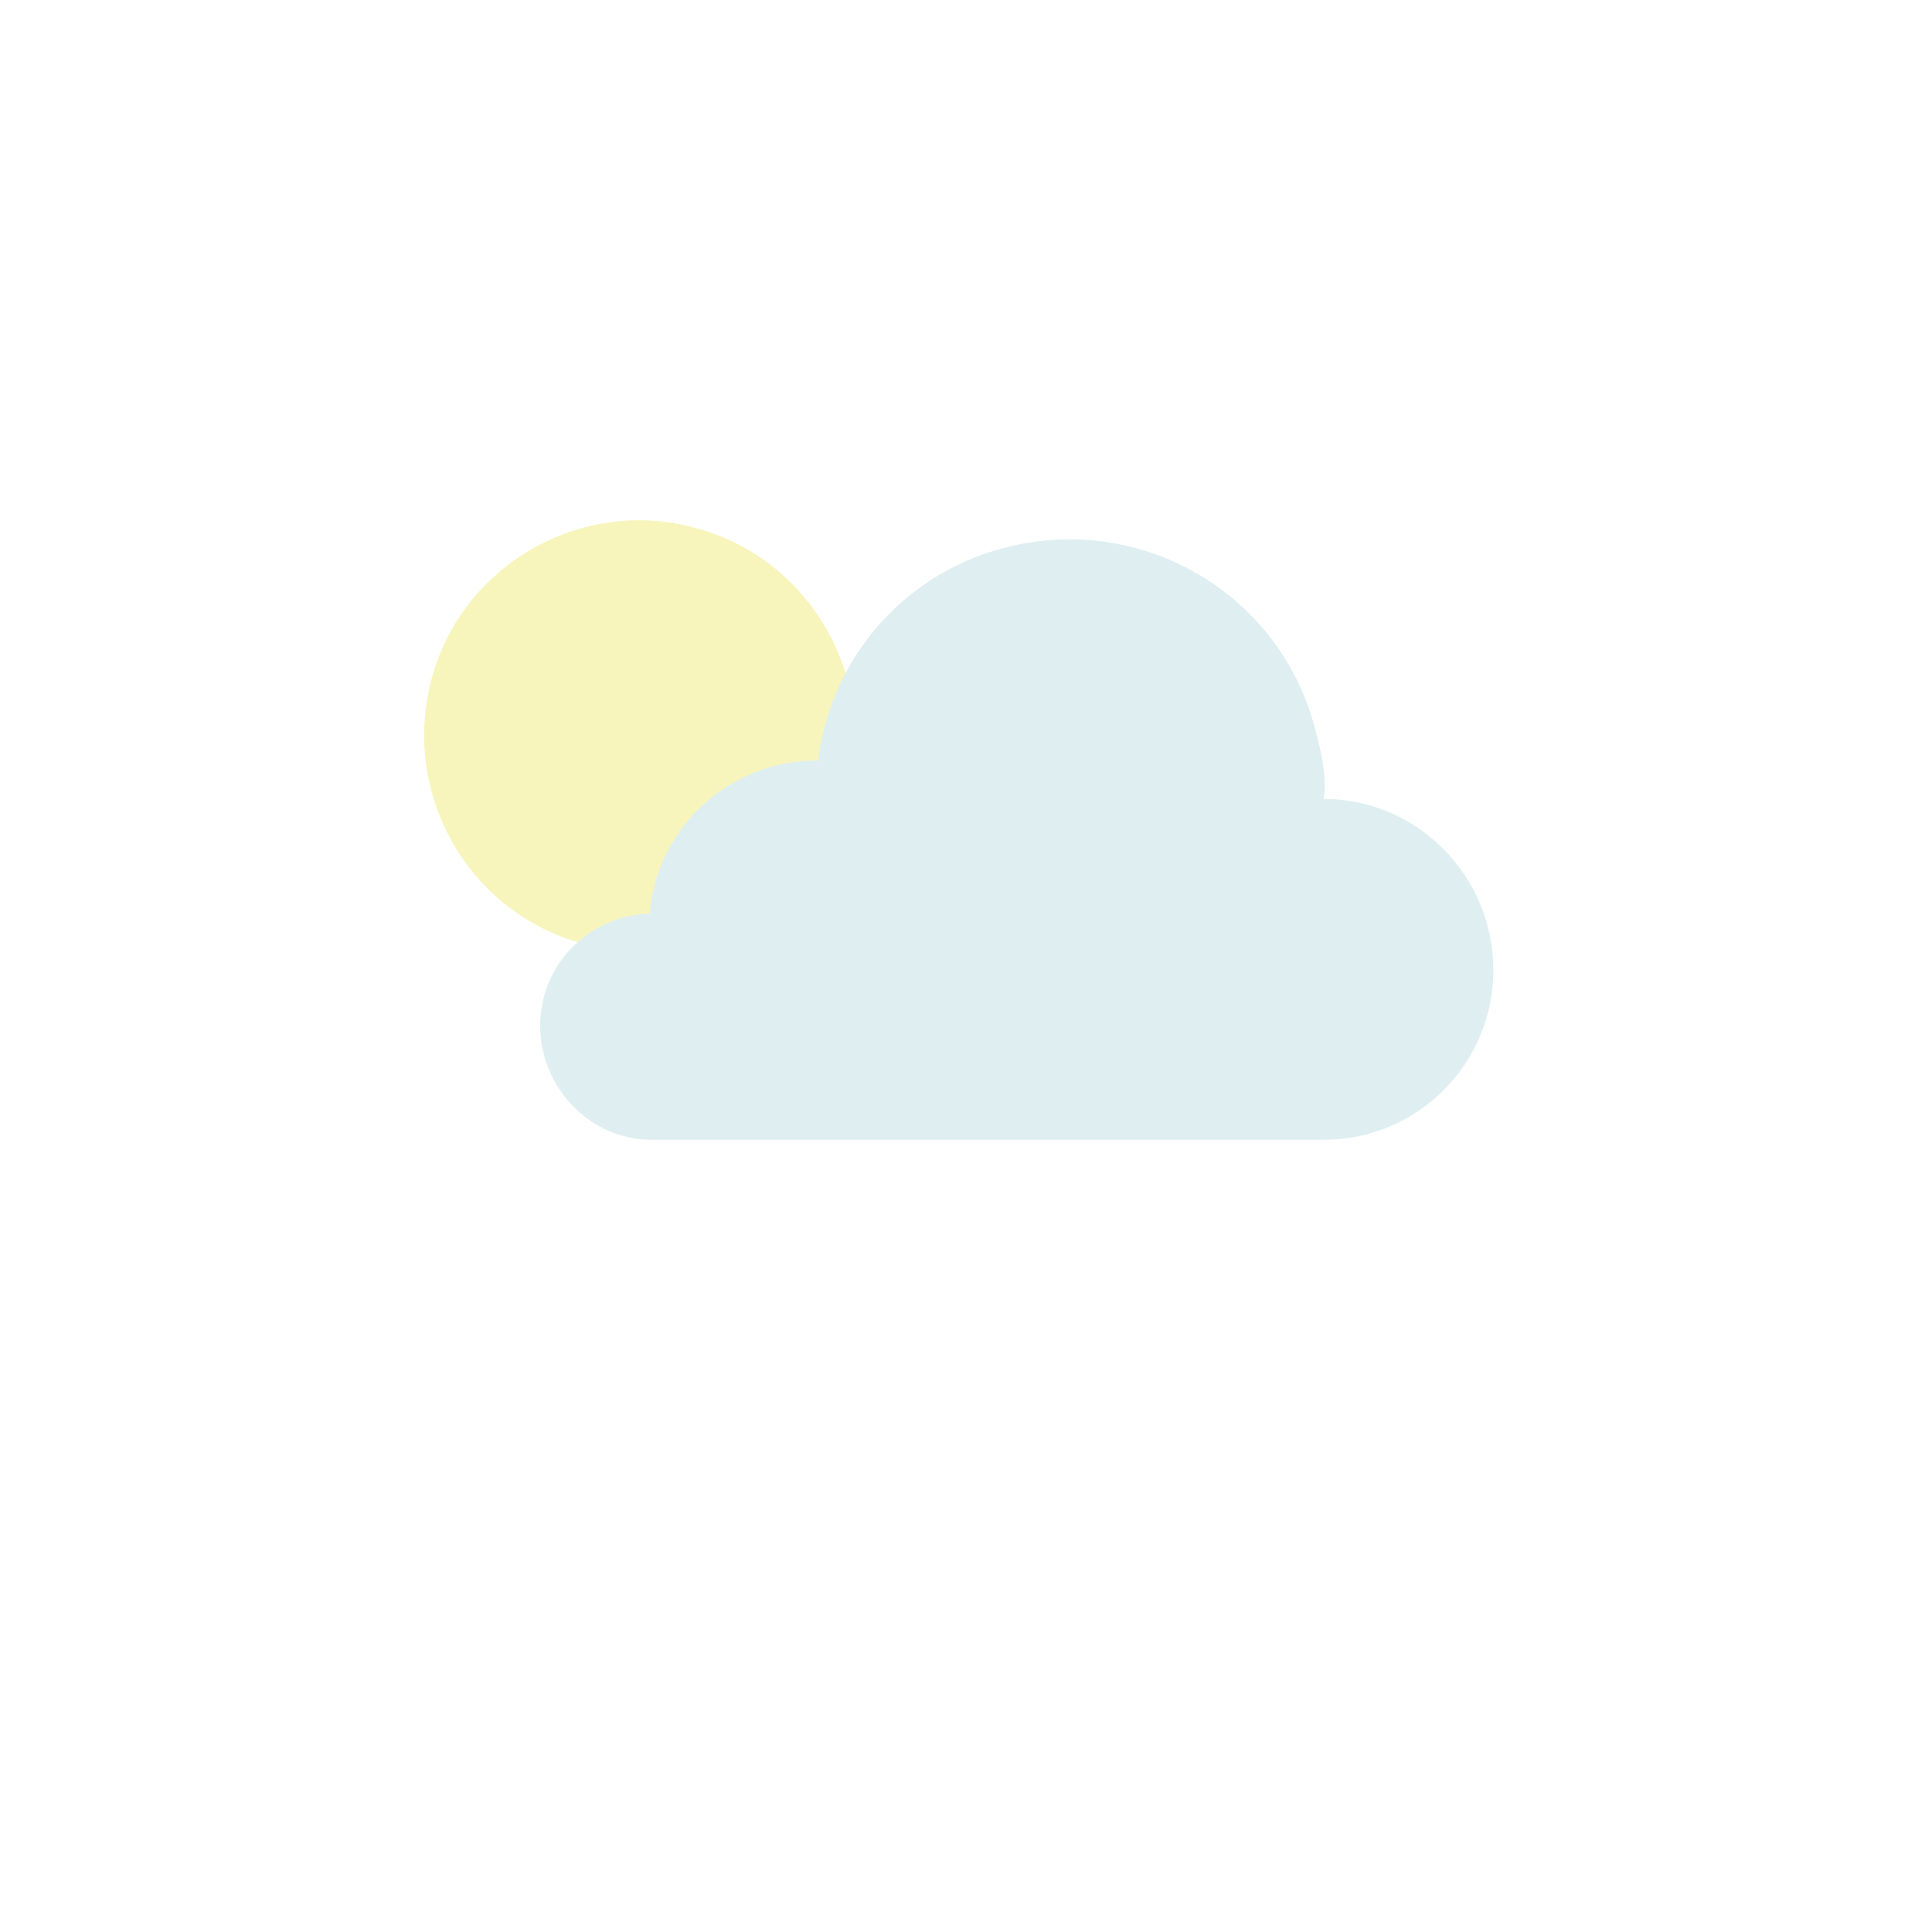
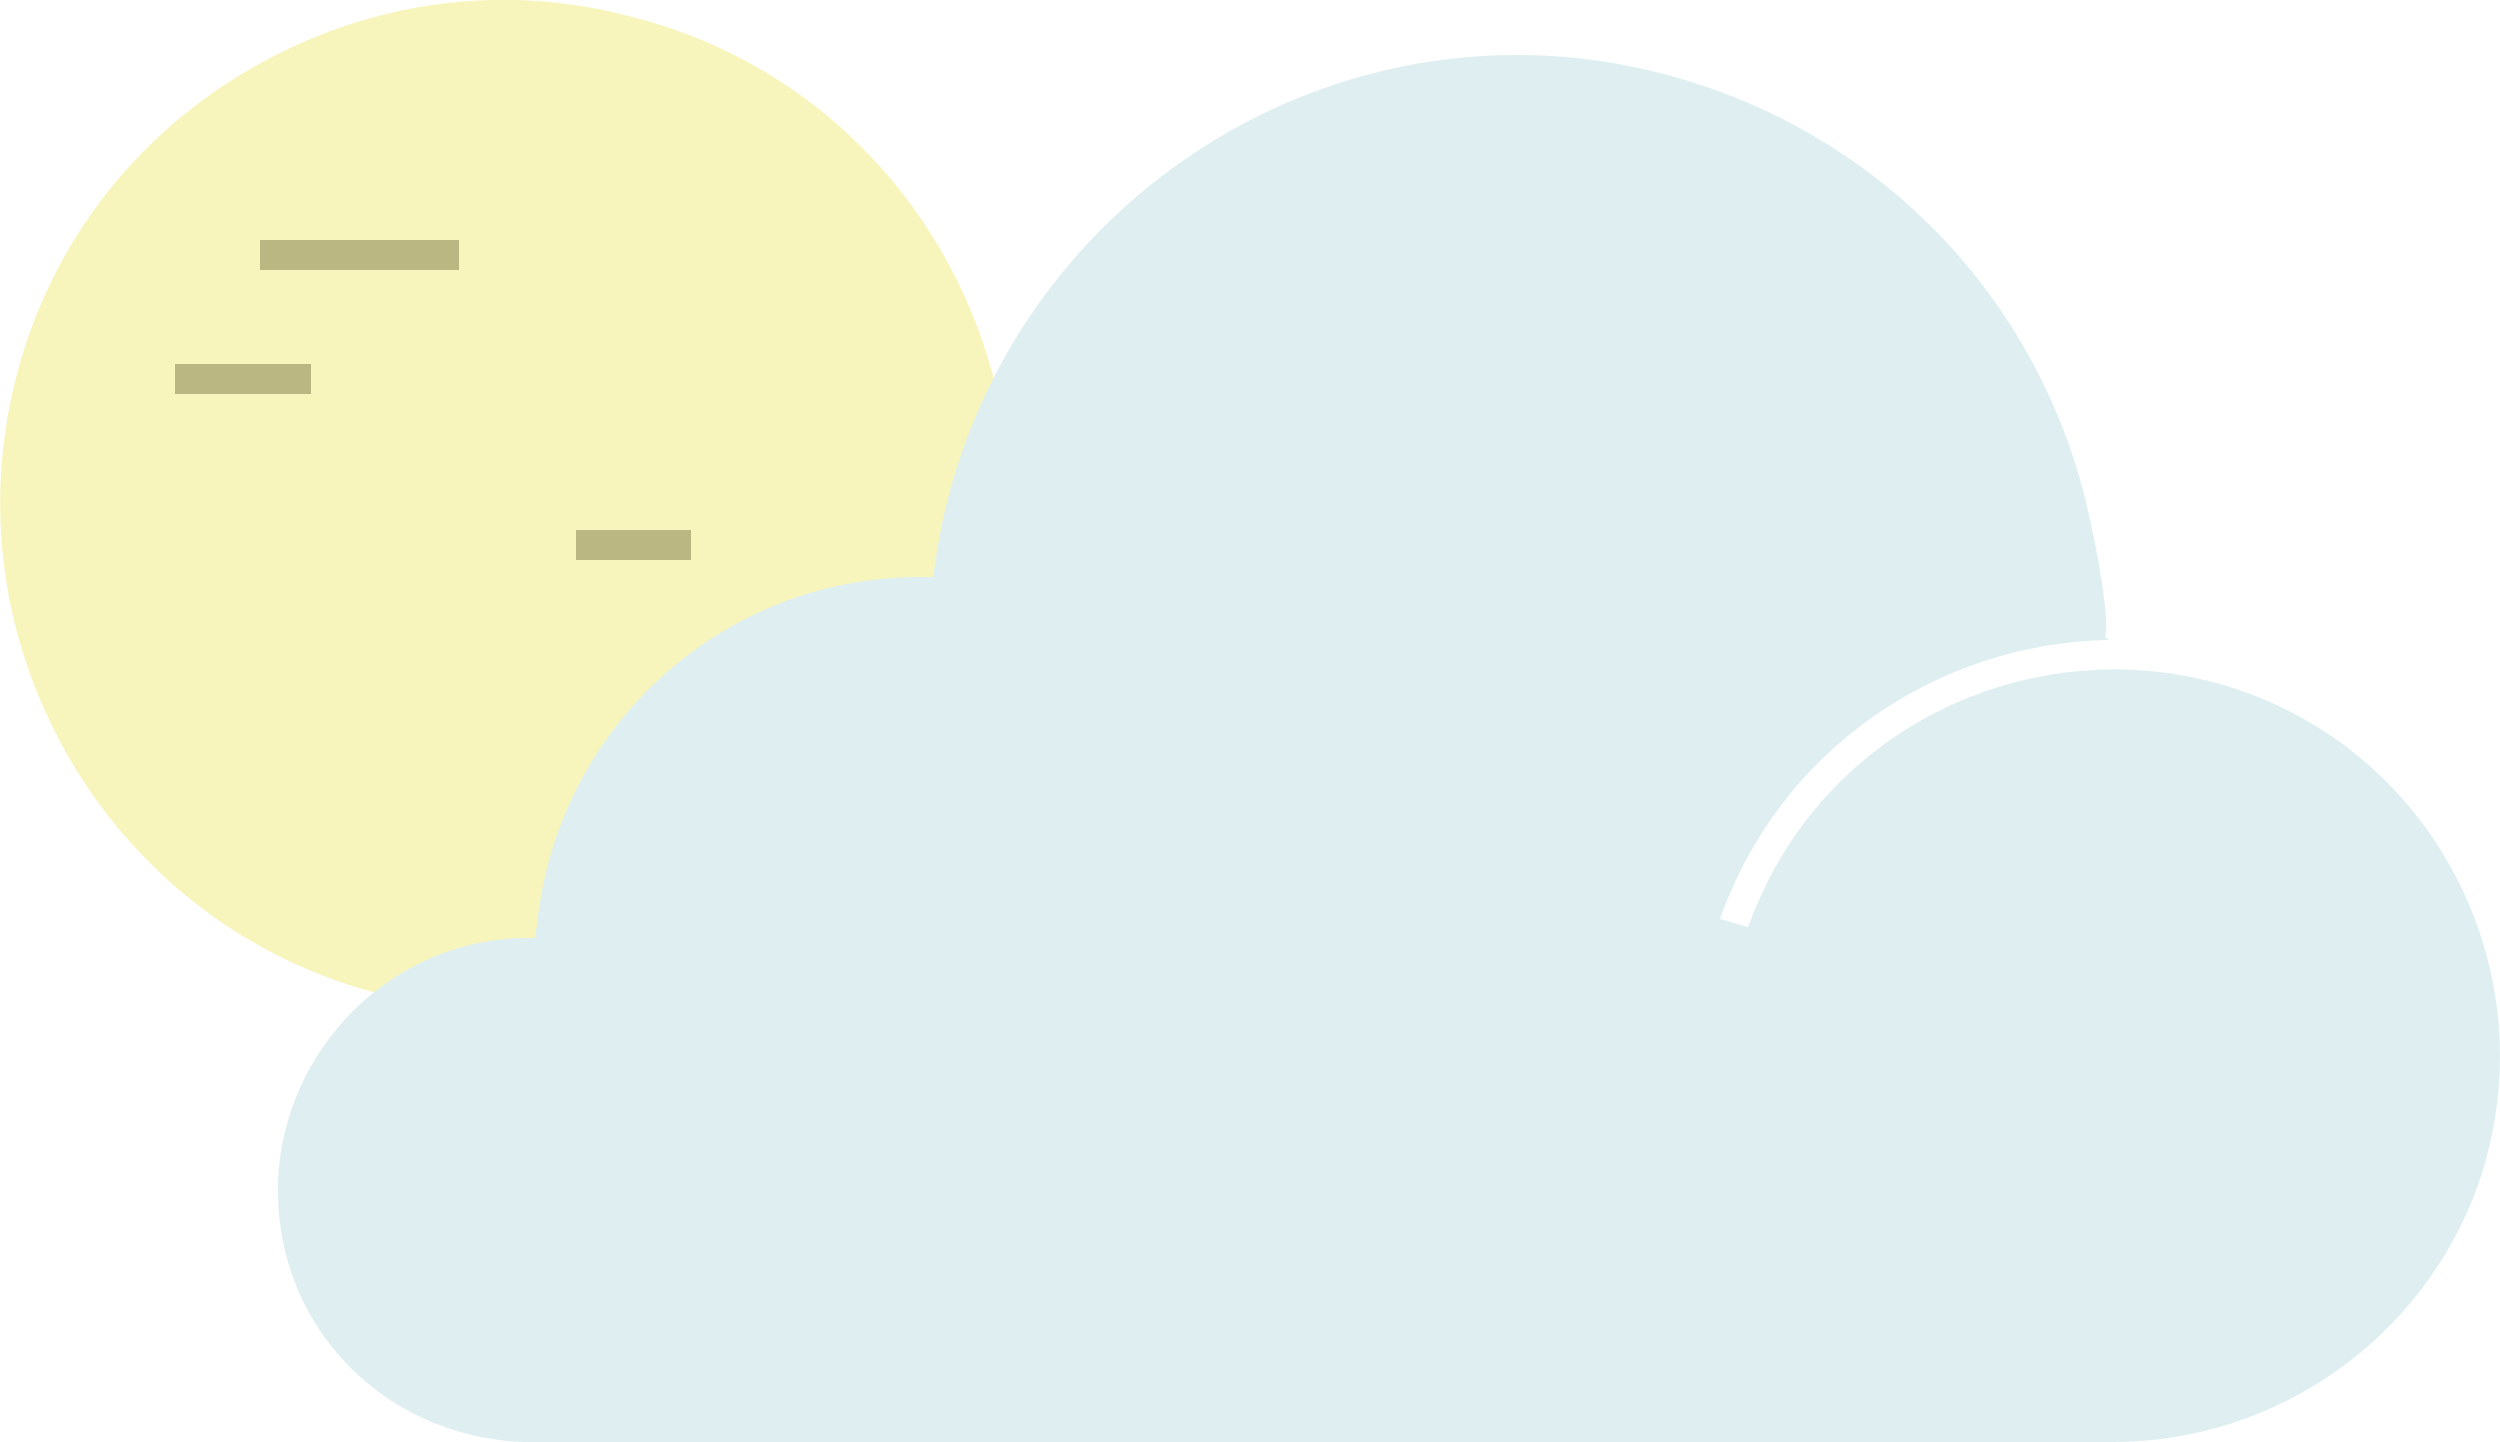
- <svg xmlns="http://www.w3.org/2000/svg" version="1.1" id="Layer_1" x="0px" y="0px" viewBox="0 0 150.2 150" style="enable-background:new 0 0 150.2 150;" xml:space="preserve">
+ <svg xmlns="http://www.w3.org/2000/svg" version="1.1" id="Layer_1" x="0px" y="0px" viewBox="0 0 250 144.2" style="enable-background:new 0 0 250 144.2;" xml:space="preserve">
  <style type="text/css">
- 	.st0{fill:#F7F5BC;stroke:#F7F5BC;stroke-width:2;stroke-miterlimit:10;}
- 	.st1{fill:none; }
- 	.st2{fill:#DFEFF1;}
- 	.st3{fill:none; }
+ 	.wst0{fill:#F7F5BC;}
+ 	.st1{fill:#DFEFF1;}
+ 	.st2{fill:#BAB783;}
</style>
  <g id="Solid">
-     <path class="st0" d="M45.6,72.4c-8.4-2.3-13.3-10.9-11.1-19.3S45.5,39.7,53.8,42c5.7,1.5,10,6.1,11.3,11.8v18.5H45.6z" />
-     <line class="st1" x1="43.3" y1="53" x2="38.8" y2="53" />
-     <line class="st1" x1="48.2" y1="48.9" x2="41.6" y2="48.9" />
-     <line class="st1" x1="55.9" y1="58.5" x2="52.1" y2="58.5" />
-     <path class="st2" d="M102.9,62.1c0.4-1.9-0.6-5.2-0.6-5.2c-2.6-10.6-13.3-17-23.9-14.4c-7.9,1.9-13.8,8.5-14.8,16.6   c-6.8,0-12.5,5.1-13.1,11.9c-4.9,0.2-8.7,4.2-8.5,9.1c0.2,4.6,3.9,8.4,8.5,8.5h52.4c7.3,0,13.2-5.9,13.2-13.2   S110.2,62.1,102.9,62.1c-5.6,0-10.6,3.5-12.5,8.8" />
-     <path class="st3" d="M90.4,70.9c2.4-6.9,10-10.5,16.9-8.1c6.9,2.4,10.5,10,8.1,16.9c-1.9,5.3-6.9,8.8-12.5,8.8H50.5   c-4.9-0.2-8.7-4.2-8.5-9.1c0.2-4.6,3.9-8.4,8.5-8.5C51.2,64.1,56.9,59,63.7,59C65.1,48.2,75,40.6,85.8,42c8,1.1,14.6,6.9,16.6,14.8   c0,0,1,4.1,0.6,4.9" />
+     <path class="wst0" d="M99.9,40.3v58.8H41.1v1.2l-3.8-1.1C10.6,92-5.4,64.2,1.7,37.4c3.4-13,11.8-23.9,23.5-30.6   C37,0,50.6-1.8,63.6,1.8c18.1,4.7,32,19.2,36.2,37.8L99.9,40.3z" />
+     <path class="st1" d="M247.8,118.5c-5.5,15.4-20.2,25.7-36.5,25.7H52.2c-6.8-0.3-13.1-3.1-17.7-8c-4.6-4.9-6.9-11.3-6.7-18   c0.5-13.3,11.3-24.1,24.4-24.4h1.3l0.2-1.3c2-19.8,18.5-34.8,38.3-34.8h1.3l0.2-1.3C98,24.4,127.5,1.8,159.3,6   c24,3.3,43.3,20.4,49.2,43.8c1.4,5.7,2.5,12.6,2,13.9l0.4,0.3C193.8,64.3,178,74.9,172,91.9l1.4,0.4l1.4,0.4c0.3-0.7,0.5-1.4,0.8-2   c5.8-14,19.1-22.9,33.7-23.7c4.9-0.3,10,0.4,14.9,2.1C244.2,76.1,254.9,98.2,247.8,118.5z" />
+     <rect x="57.6" y="53" class="st2" width="11.5" height="3" />
+     <rect x="26" y="24" class="st2" width="19.9" height="3" />
+     <rect x="17.5" y="36.4" class="st2" width="13.6" height="3" />
  </g>
</svg>
